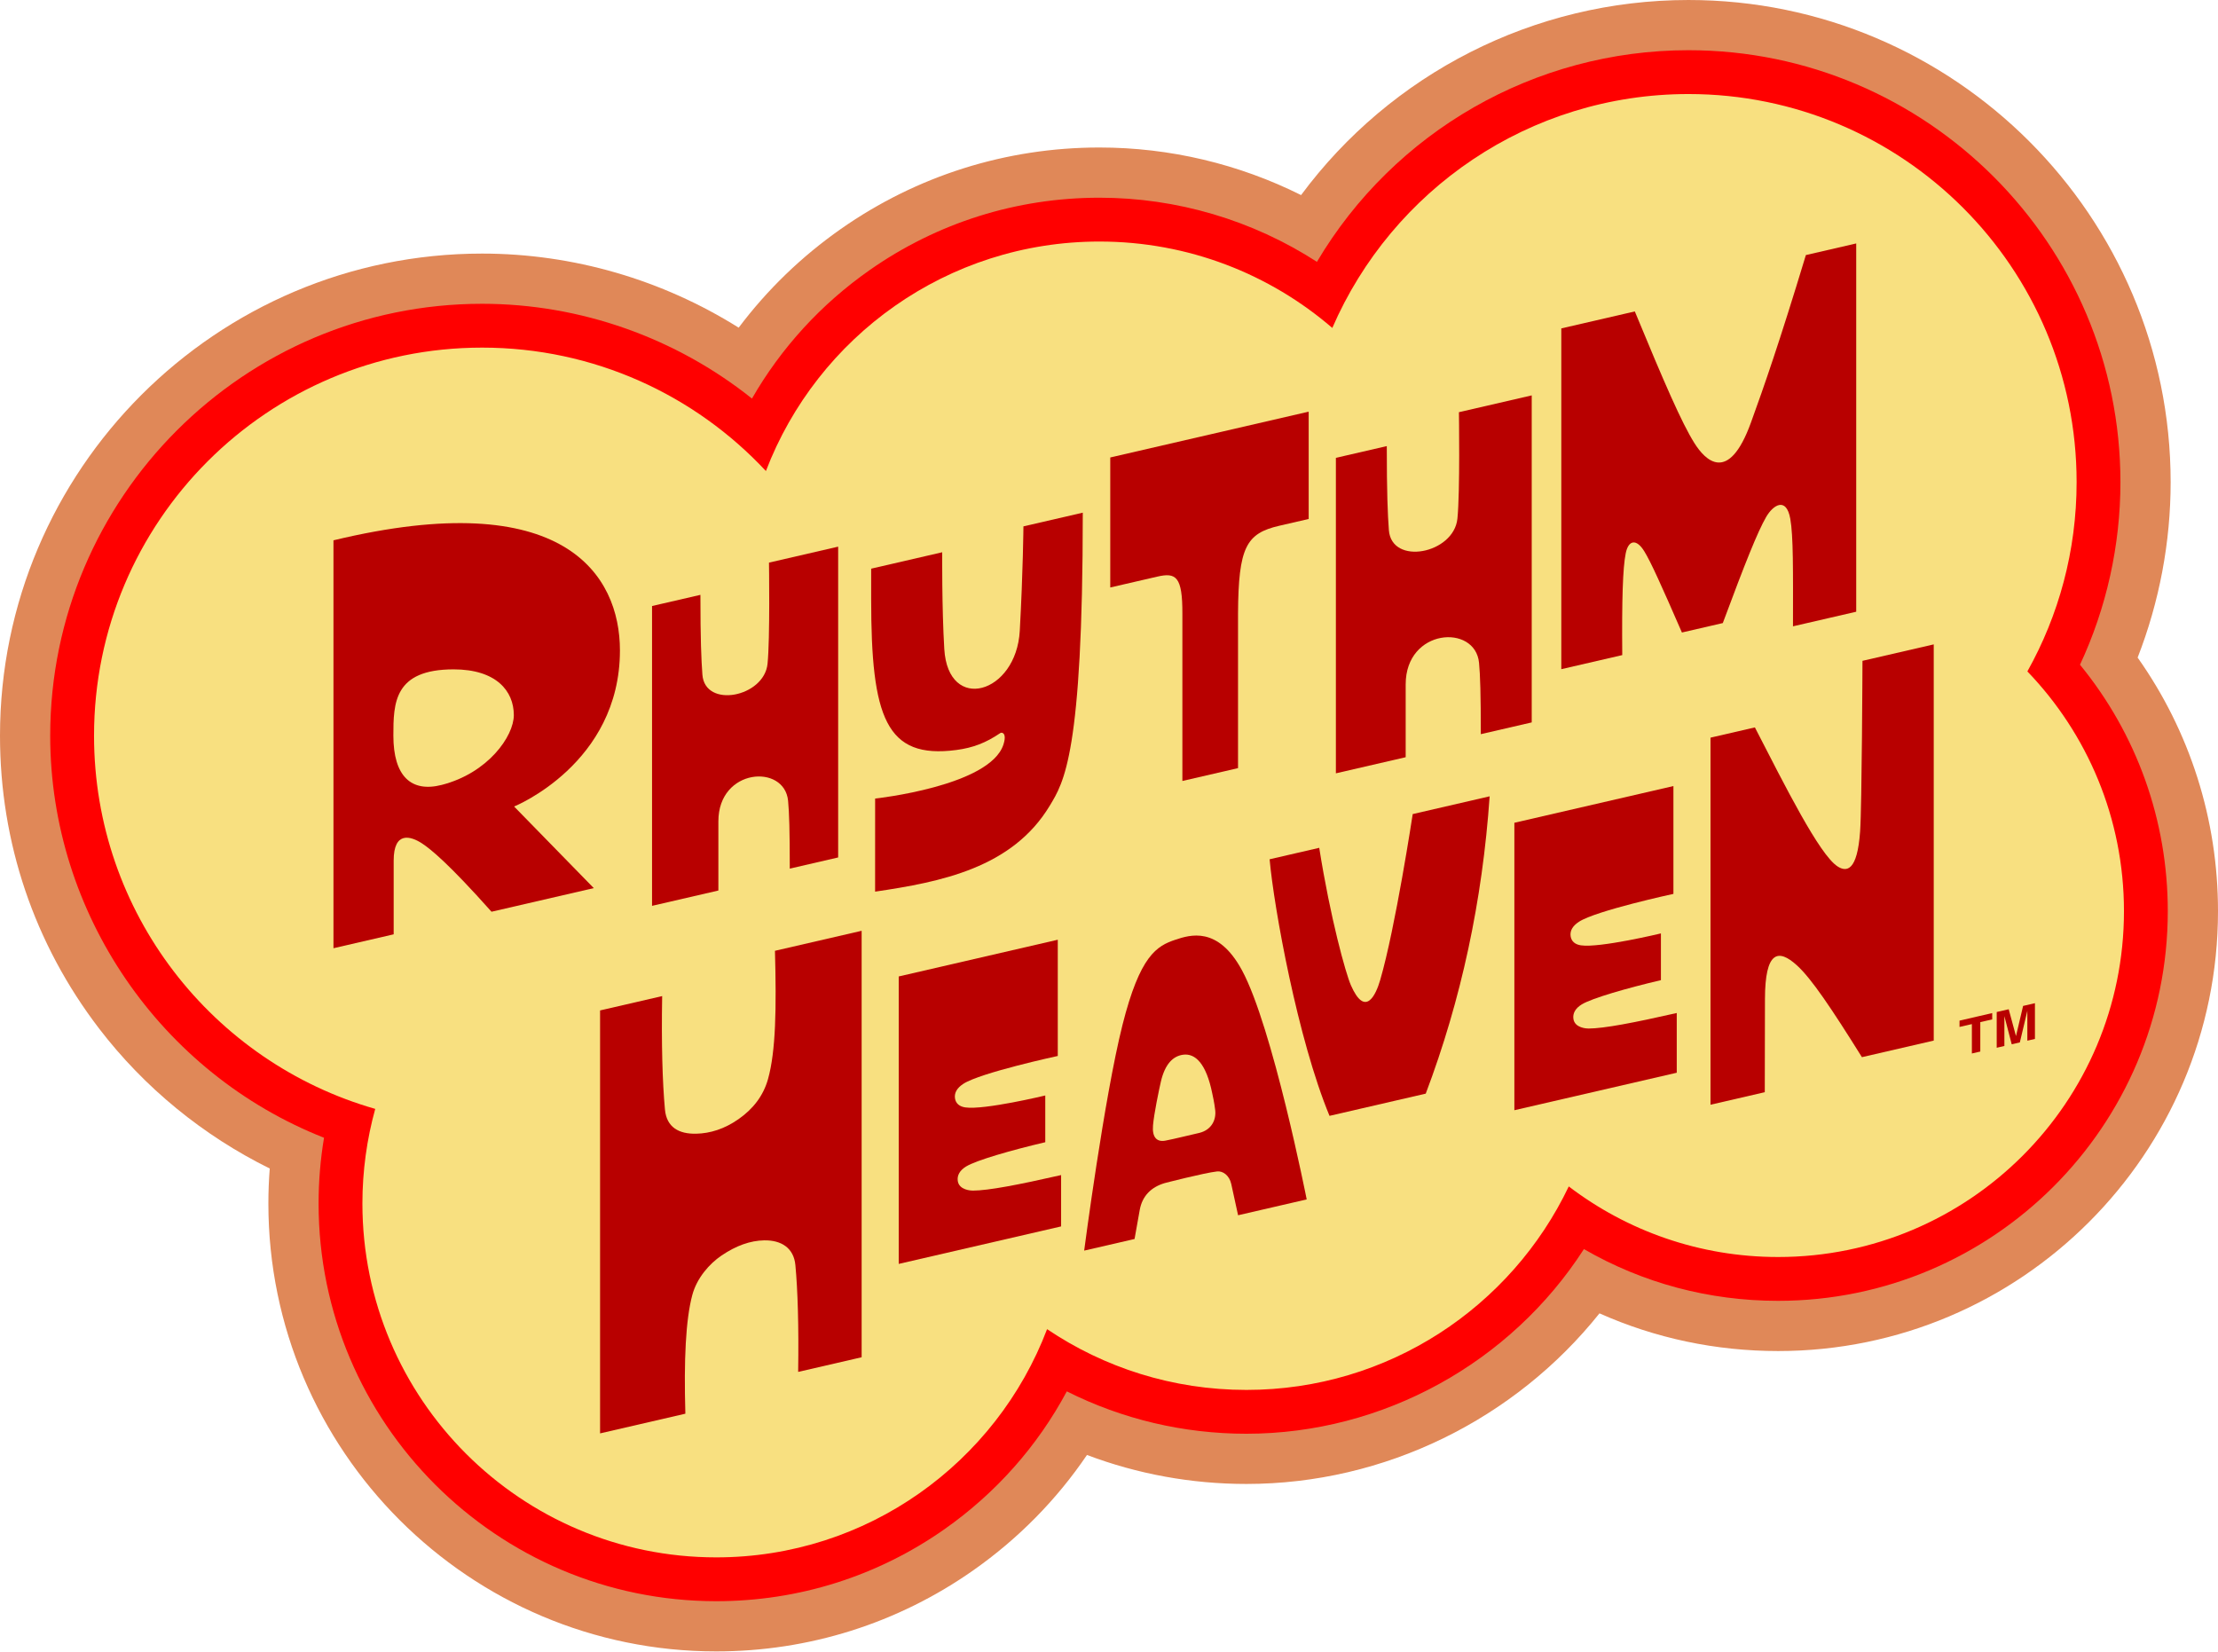
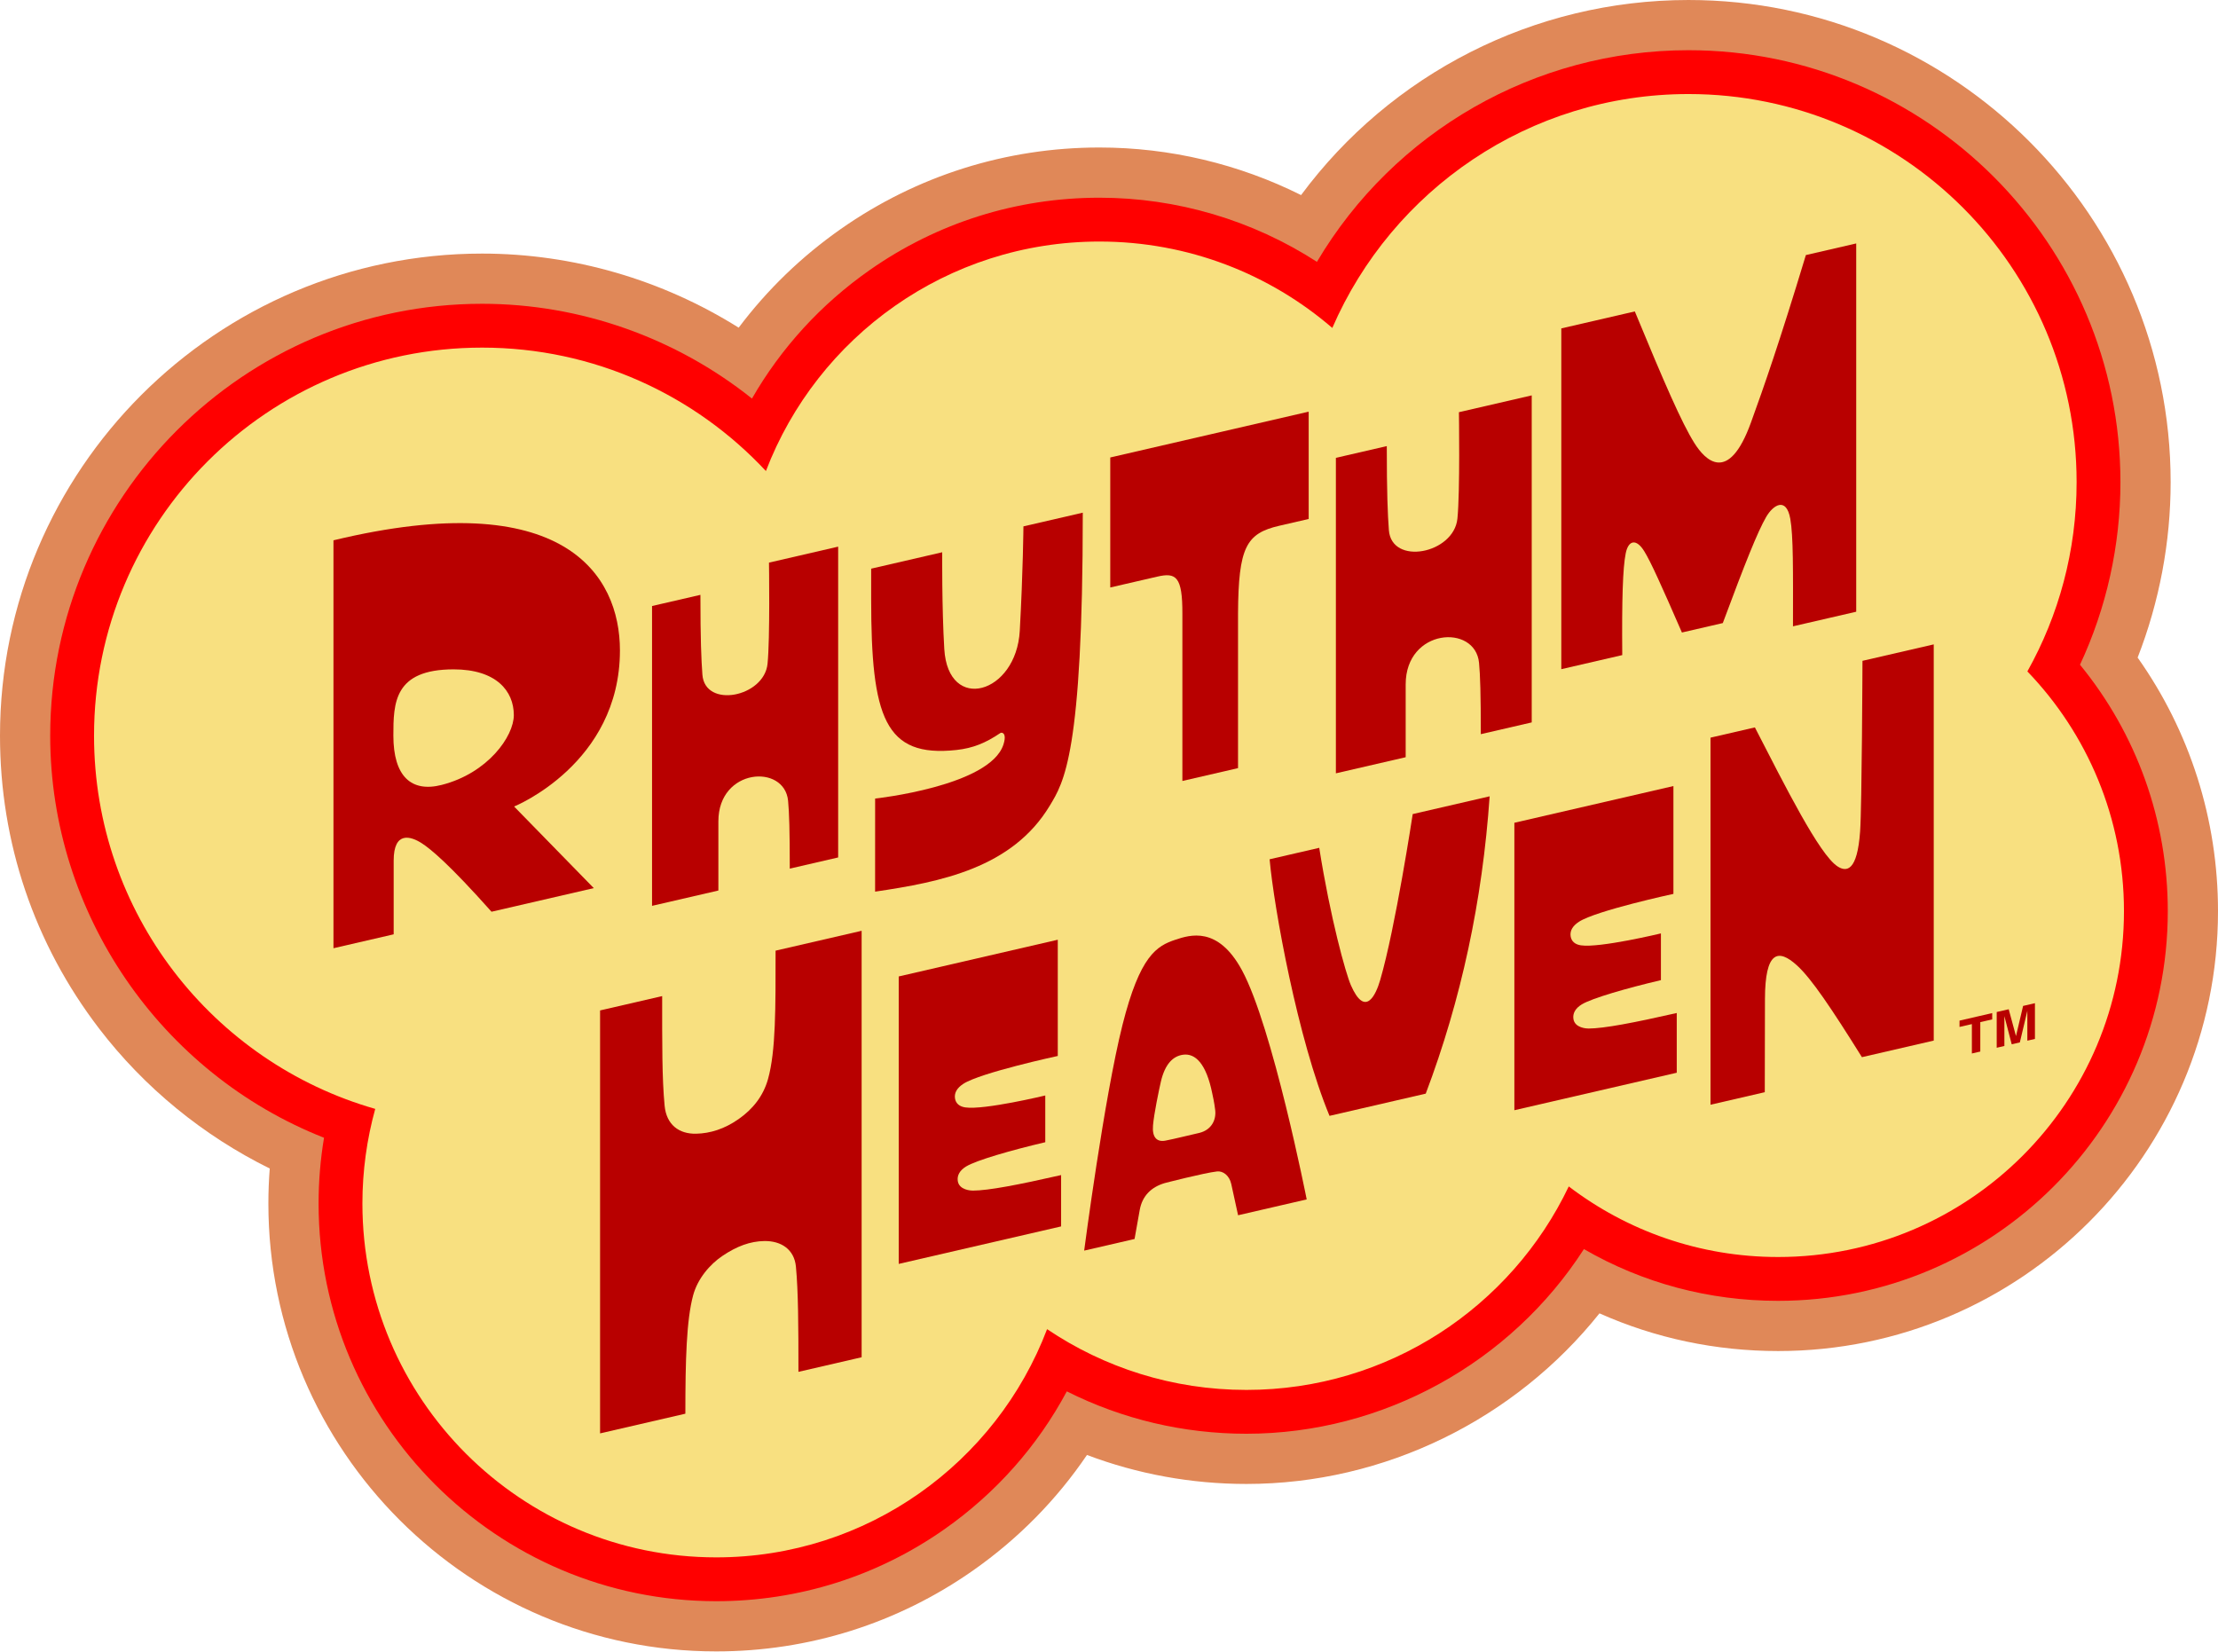
<svg xmlns="http://www.w3.org/2000/svg" version="1.1" id="svg1" width="666.667" height="496.355" viewBox="0 0 666.667 496.355">
  <defs id="defs1">
    <clipPath clipPathUnits="userSpaceOnUse" id="clipPath2">
      <path d="M 0,372.266 H 500 V 0 H 0 Z" transform="translate(-481.8831,-224.0316)" id="path2" />
    </clipPath>
    <clipPath clipPathUnits="userSpaceOnUse" id="clipPath4">
      <path d="M 0,372.266 H 500 V 0 H 0 Z" transform="translate(-468.8918,-222.4202)" id="path4" />
    </clipPath>
    <clipPath clipPathUnits="userSpaceOnUse" id="clipPath6">
      <path d="M 0,372.266 H 500 V 0 H 0 Z" transform="translate(-457.0276,-220.9139)" id="path6" />
    </clipPath>
    <clipPath clipPathUnits="userSpaceOnUse" id="clipPath8">
-       <path d="M 0,372.266 H 500 V 0 H 0 Z" transform="translate(-457.0208,-137.6717)" id="path8" />
+       <path d="M 0,372.266 H 500 V 0 H 0 Z" transform="translate(-457.0208,-137.6727)" id="path8" />
    </clipPath>
    <clipPath clipPathUnits="userSpaceOnUse" id="clipPath10">
      <path d="M 0,372.266 H 500 V 0 H 0 Z" transform="translate(-419.8547,-223.2986)" id="path10" />
    </clipPath>
    <clipPath clipPathUnits="userSpaceOnUse" id="clipPath12">
      <path d="M 0,372.266 H 500 V 0 H 0 Z" transform="translate(-358.1038,-140.409)" id="path12" />
    </clipPath>
    <clipPath clipPathUnits="userSpaceOnUse" id="clipPath14">
      <path d="M 0,372.266 H 500 V 0 H 0 Z" transform="translate(-318.4651,-188.7532)" id="path14" />
    </clipPath>
    <clipPath clipPathUnits="userSpaceOnUse" id="clipPath16">
      <path d="M 0,372.266 H 500 V 0 H 0 Z" transform="translate(-270.3987,-116.8914)" id="path16" />
    </clipPath>
    <clipPath clipPathUnits="userSpaceOnUse" id="clipPath18">
      <path d="M 0,372.266 H 500 V 0 H 0 Z" transform="translate(-219.3201,-103.8729)" id="path18" />
    </clipPath>
    <clipPath clipPathUnits="userSpaceOnUse" id="clipPath20">
-       <path d="M 0,372.266 H 500 V 0 H 0 Z" transform="translate(-174.698,-157.9329)" id="path20" />
+       <path d="M 0,372.266 H 500 V 0 H 0 Z" transform="translate(-174.8381,-157.9651)" id="path20" />
    </clipPath>
    <clipPath clipPathUnits="userSpaceOnUse" id="clipPath22">
      <path d="M 0,372.266 H 500 V 0 H 0 Z" transform="translate(-418.4436,-234.369)" id="path22" />
    </clipPath>
    <clipPath clipPathUnits="userSpaceOnUse" id="clipPath24">
      <path d="M 0,372.266 H 500 V 0 H 0 Z" transform="translate(-328.884,-279.3484)" id="path24" />
    </clipPath>
    <clipPath clipPathUnits="userSpaceOnUse" id="clipPath26">
      <path d="M 0,372.266 H 500 V 0 H 0 Z" transform="translate(-250.2844,-269.1419)" id="path26" />
    </clipPath>
    <clipPath clipPathUnits="userSpaceOnUse" id="clipPath28">
      <path d="M 0,372.266 H 500 V 0 H 0 Z" transform="translate(-244.0901,-256.6976)" id="path28" />
    </clipPath>
    <clipPath clipPathUnits="userSpaceOnUse" id="clipPath30">
      <path d="M 0,372.266 H 500 V 0 H 0 Z" transform="translate(-173.3499,-245.4373)" id="path30" />
    </clipPath>
    <clipPath clipPathUnits="userSpaceOnUse" id="clipPath32">
-       <path d="M 0,372.266 H 500 V 0 H 0 Z" transform="translate(-99.5637,-195.3255)" id="path32" />
+       <path d="M 0,372.266 H 500 V 0 H 0 Z" transform="translate(-99.5637,-195.326)" id="path32" />
    </clipPath>
  </defs>
  <g id="layer-MC0">
    <path id="path1" d="m 0,0 c 4.894,12.547 7.441,25.99 7.441,39.551 0,59.928 -48.754,108.683 -108.682,108.683 -34.925,0 -67.126,-16.686 -87.342,-43.975 -14.012,7.001 -29.565,10.725 -45.455,10.725 -20.991,0 -41.147,-6.349 -58.289,-18.36 -8.888,-6.229 -16.636,-13.735 -23.038,-22.255 -17.193,10.789 -37.267,16.702 -57.835,16.702 -59.928,0 -108.683,-48.755 -108.683,-108.683 0,-24.092 7.723,-46.916 22.335,-66.007 10.207,-13.335 23.493,-24.171 38.472,-31.557 -0.204,-2.623 -0.307,-5.258 -0.307,-7.897 0,-55.669 45.29,-100.959 100.959,-100.959 20.884,0 40.93,6.327 57.972,18.298 10.137,7.121 18.773,15.914 25.603,25.984 11.397,-4.307 23.536,-6.534 35.935,-6.534 31.208,0 60.532,14.581 79.601,38.459 12.554,-5.597 26.177,-8.498 40.267,-8.498 54.679,0 99.163,44.484 99.163,99.162 C 18.117,-36.458 11.765,-16.626 0,0" style="fill:#e08858;fill-opacity:1;fill-rule:nonzero;stroke:none" transform="matrix(1.333333,0,0,-1.333333,642.5108,197.6459)" clip-path="url(#clipPath2)" />
    <path id="path3" d="m 0,0 c 5.98,12.826 9.115,26.918 9.115,41.162 0,53.688 -43.678,97.366 -97.365,97.366 -34.693,0 -66.385,-18.377 -83.768,-47.706 -14.529,9.386 -31.55,14.456 -49.029,14.456 -18.655,0 -36.565,-5.64 -51.793,-16.312 -10.96,-7.68 -19.969,-17.542 -26.538,-28.964 -17.159,13.703 -38.677,21.363 -60.831,21.363 -53.687,0 -97.366,-43.678 -97.366,-97.365 0,-40.116 24.959,-76.144 61.728,-90.631 -0.816,-4.887 -1.227,-9.848 -1.227,-14.83 0,-49.429 40.213,-89.642 89.641,-89.642 18.544,0 36.341,5.616 51.467,16.241 11.591,8.143 20.974,18.746 27.565,31.059 12.5,-6.276 26.297,-9.552 40.478,-9.552 30.846,0 59.619,16.027 76.091,41.624 13.257,-7.66 28.192,-11.663 43.777,-11.663 48.438,0 87.845,39.407 87.845,87.845 C 19.79,-35.123 12.811,-15.654 0,0" style="fill:#ff0000;fill-opacity:1;fill-rule:nonzero;stroke:none" transform="matrix(1.333333,0,0,-1.333333,625.1891,199.7944)" clip-path="url(#clipPath4)" />
    <path id="path5" d="m 0,0 c 7.066,12.623 11.1,27.174 11.1,42.668 0,48.318 -39.168,87.486 -87.486,87.486 -35.965,0 -66.856,-21.705 -80.302,-52.728 -14.093,12.138 -32.436,19.478 -52.495,19.478 -34.318,0 -63.615,-21.483 -75.187,-51.733 -15.969,17.115 -38.72,27.82 -63.975,27.82 -48.317,0 -87.485,-39.168 -87.485,-87.485 0,-39.96 26.791,-73.661 63.391,-84.124 -1.881,-6.792 -2.891,-13.946 -2.891,-21.337 0,-44.051 35.71,-79.762 79.761,-79.762 34.079,0 63.16,21.375 74.583,51.446 12.831,-8.648 28.29,-13.698 44.927,-13.698 32.057,0 59.734,18.744 72.675,45.869 13.102,-9.979 29.454,-15.908 47.194,-15.908 43.058,0 77.964,34.906 77.964,77.965 C 21.774,-33.06 13.482,-14.015 0,0" style="fill:#f8e080;fill-opacity:1;fill-rule:nonzero;stroke:none" transform="matrix(1.333333,0,0,-1.333333,609.3701,201.8028)" clip-path="url(#clipPath6)" />
-     <path id="path7" d="M 0,0 V 6.729 L -1.691,-0.39 -3.523,-0.813 -5.175,5.534 v -6.728 l -1.731,-0.4 v 8.055 l 2.705,0.625 1.632,-6.013 0.019,0.005 1.592,6.756 2.67,0.617 V 0.396 Z M -12.504,-2.887 V 3.74 l -2.785,-0.643 v 1.424 l 7.368,1.702 V 4.799 l -2.685,-0.62 v -6.627 z" style="fill:#b80000;fill-opacity:1;fill-rule:nonzero;stroke:none" transform="matrix(1.333333,0,0,-1.333333,609.3611,312.7924)" clip-path="url(#clipPath8)" />
-     <path id="path9" d="m 0,0 c 0,0 -0.125,-32.699 -0.532,-38.451 -0.636,-8.984 -3.05,-9.225 -5.105,-7.877 -4.098,2.689 -11.758,18.002 -18.616,31.32 l -10.005,-2.31 v -82.747 l 12.235,2.825 0.041,20.996 c 0.021,10.777 2.963,11.478 7.24,7.563 3.244,-2.97 7.659,-9.522 14.617,-20.662 l 16.189,3.738 V 3.708 Z" style="fill:#b80000;fill-opacity:1;fill-rule:nonzero;stroke:none" transform="matrix(1.333333,0,0,-1.333333,559.8063,198.6232)" clip-path="url(#clipPath10)" />
-     <path id="path11" d="m 0,0 c -0.371,-0.002 -3.119,0.091 -3.413,2.188 -0.171,1.214 0.412,2.354 1.879,3.251 2.293,1.403 10.23,3.684 17.848,5.47 v 10.535 c 0,0 -13.794,-3.319 -18.037,-2.688 -1.288,0.192 -2.146,0.873 -2.317,2.063 -0.174,1.217 0.438,2.313 1.879,3.251 3.88,2.527 21.294,6.284 21.294,6.284 v 24.307 l -35.855,-8.277 v -64.797 l 36.606,8.451 V 3.501 C 10.114,1.281 3.511,0.019 0,0" style="fill:#b80000;fill-opacity:1;fill-rule:nonzero;stroke:none" transform="matrix(1.333333,0,0,-1.333333,477.4717,309.1427)" clip-path="url(#clipPath12)" />
-     <path id="path13" d="m 0,0 c 0,0 -3.884,-25.59 -7.332,-37.417 -0.986,-3.378 -3.368,-8.549 -6.607,-1.156 -1.161,2.648 -4.606,15.019 -7.133,30.967 l -11.187,-2.582 c 0.98,-10.966 6.35,-40.584 13.504,-57.839 l 21.693,5.008 c 7.986,21.133 12.777,43.453 14.405,67.023 z" style="fill:#b80000;fill-opacity:1;fill-rule:nonzero;stroke:none" transform="matrix(1.333333,0,0,-1.333333,424.6201,244.6837)" clip-path="url(#clipPath14)" />
-     <path id="path15" d="m 0,0 c -1.728,-0.376 -5.659,-1.372 -7.667,-1.748 -1.923,-0.376 -3.046,0.708 -2.809,3.451 0.216,2.568 1.344,8.01 1.772,9.847 0.945,4.064 2.804,5.759 4.989,6.063 2.801,0.391 5.248,-2.058 6.588,-8.696 C 3.002,8.275 3.329,6.943 3.542,5.133 3.801,2.936 2.722,0.686 0,0 m 9.562,36.684 c -5.43,10.002 -11.744,7.929 -14.978,6.858 -4.239,-1.402 -8.001,-3.579 -11.938,-19.193 -4.137,-16.414 -8.642,-50.893 -8.642,-50.893 l 11.358,2.622 1.167,6.537 c 0.564,3.157 2.574,5.163 5.637,6.065 0,0 8.801,2.284 11.806,2.626 1.268,0.144 2.76,-0.858 3.193,-2.845 l 1.535,-7.033 15.469,3.571 c 0,0 -7.695,38.948 -14.607,51.685" style="fill:#b80000;fill-opacity:1;fill-rule:nonzero;stroke:none" transform="matrix(1.333333,0,0,-1.333333,360.5316,340.4995)" clip-path="url(#clipPath16)" />
+     <path id="path7" d="m 0,0 v 6.729 l -1.691,-7.12 -1.832,-0.423 -1.652,6.348 v -6.729 l -1.731,-0.4 V 6.46 l 2.705,0.625 1.632,-6.013 0.019,0.005 1.592,6.756 2.67,0.617 V 0.395 Z m -12.504,-2.888 v 6.627 l -2.785,-0.643 v 1.425 l 7.368,1.701 V 4.798 l -2.685,-0.62 v -6.627 z" style="fill:#b80000;fill-opacity:1;fill-rule:nonzero;stroke:none" transform="matrix(1.333333,0,0,-1.333333,609.3611,312.7911)" clip-path="url(#clipPath8)" />
+     <path id="path9" d="m 0,0 c 0,0 -0.125,-32.699 -0.532,-38.45 -0.636,-8.985 -3.05,-9.226 -5.105,-7.878 -4.098,2.689 -11.758,18.002 -18.616,31.32 l -10.005,-2.31 v -82.747 l 12.235,2.825 0.041,20.996 c 0.021,10.777 2.963,11.478 7.24,7.563 3.244,-2.97 7.659,-9.522 14.617,-20.662 l 16.189,3.738 V 3.708 Z" style="fill:#b80000;fill-opacity:1;fill-rule:nonzero;stroke:none" transform="matrix(1.333333,0,0,-1.333333,559.8063,198.6232)" clip-path="url(#clipPath10)" />
+     <path id="path11" d="m 0,0 c -0.371,-0.002 -3.119,0.091 -3.413,2.188 -0.171,1.214 0.412,2.354 1.879,3.251 2.293,1.403 10.23,3.684 17.848,5.471 v 10.534 c 0,0 -13.794,-3.319 -18.037,-2.688 -1.288,0.192 -2.146,0.873 -2.317,2.063 -0.174,1.217 0.438,2.313 1.879,3.251 3.88,2.527 21.294,6.284 21.294,6.284 v 24.308 l -35.855,-8.278 v -64.797 l 36.606,8.451 V 3.501 C 10.114,1.281 3.511,0.019 0,0" style="fill:#b80000;fill-opacity:1;fill-rule:nonzero;stroke:none" transform="matrix(1.333333,0,0,-1.333333,477.4717,309.1427)" clip-path="url(#clipPath12)" />
+     <path id="path13" d="m 0,0 c 0,0 -3.884,-25.59 -7.332,-37.417 -0.986,-3.378 -3.368,-8.548 -6.607,-1.156 -1.161,2.648 -4.606,15.019 -7.133,30.967 l -11.187,-2.582 c 0.98,-10.966 6.35,-40.584 13.504,-57.839 l 21.693,5.008 c 7.986,21.133 12.777,43.453 14.405,67.023 z" style="fill:#b80000;fill-opacity:1;fill-rule:nonzero;stroke:none" transform="matrix(1.333333,0,0,-1.333333,424.6201,244.6837)" clip-path="url(#clipPath14)" />
+     <path id="path15" d="m 0,0 c -1.728,-0.376 -5.659,-1.372 -7.667,-1.748 -1.923,-0.376 -3.046,0.708 -2.809,3.451 0.216,2.568 1.344,8.01 1.772,9.847 0.945,4.064 2.804,5.759 4.989,6.063 2.801,0.391 5.248,-2.057 6.588,-8.696 C 3.002,8.275 3.329,6.943 3.542,5.133 3.801,2.936 2.722,0.686 0,0 m 9.562,36.684 c -5.43,10.002 -11.744,7.929 -14.978,6.858 -4.239,-1.402 -8.001,-3.579 -11.938,-19.193 -4.137,-16.414 -8.642,-50.893 -8.642,-50.893 l 11.358,2.622 1.167,6.537 c 0.564,3.157 2.574,5.163 5.637,6.065 0,0 8.801,2.284 11.806,2.626 1.268,0.144 2.76,-0.858 3.193,-2.845 l 1.535,-7.033 15.469,3.571 c 0,0 -7.695,38.948 -14.607,51.685" style="fill:#b80000;fill-opacity:1;fill-rule:nonzero;stroke:none" transform="matrix(1.333333,0,0,-1.333333,360.5316,340.4995)" clip-path="url(#clipPath16)" />
    <path id="path17" d="M 0,0 C -0.371,-0.002 -3.119,0.092 -3.413,2.188 -3.583,3.402 -3,4.543 -1.534,5.439 0.759,6.843 8.696,9.124 16.314,10.91 v 10.535 c 0,0 -13.794,-3.319 -18.036,-2.688 -1.289,0.191 -2.147,0.872 -2.318,2.062 -0.174,1.217 0.439,2.314 1.879,3.252 3.88,2.527 21.294,6.283 21.294,6.283 v 26.201 l -35.855,-8.278 v -64.798 l 36.606,8.452 V 3.502 C 10.115,1.282 3.511,0.02 0,0" style="fill:#b80000;fill-opacity:1;fill-rule:nonzero;stroke:none" transform="matrix(1.333333,0,0,-1.333333,292.4268,357.8575)" clip-path="url(#clipPath18)" />
-     <path id="path19" d="m 0,0 c 0.344,-12.911 0.206,-22.575 -1.566,-28.917 -1.076,-3.851 -3.444,-6.783 -6.607,-9.002 -3.222,-2.261 -6.451,-3.251 -9.614,-3.314 -3.856,-0.076 -6.644,1.425 -7.014,5.471 -0.564,6.158 -0.814,14.766 -0.626,25.552 l -13.997,-3.232 v -95.345 l 19.226,4.439 c -0.344,12.161 0.071,21.181 1.566,26.76 1.019,3.8 3.808,7.018 6.607,8.909 3.271,2.209 6.444,3.355 9.613,3.407 3.852,0.063 6.652,-1.724 7.015,-5.564 0.532,-5.627 0.783,-13.746 0.626,-24.092 l 14.311,3.303 V 4.511 Z" style="fill:#b80000;fill-opacity:1;fill-rule:nonzero;stroke:none" transform="matrix(1.333333,0,0,-1.333333,232.9307,285.7775)" clip-path="url(#clipPath20)" />
+     <path id="path19" d="m 0,0 c 0,-12.93 0.065,-22.607 -1.706,-28.949 -1.076,-3.851 -3.444,-6.783 -6.607,-9.003 -3.222,-2.26 -6.451,-3.251 -9.614,-3.313 -3.856,-0.076 -6.676,2.022 -7.087,6.307 -0.592,6.156 -0.553,13.935 -0.553,24.715 l -13.997,-3.231 v -95.345 l 19.226,4.439 c 0,12.133 0.249,21.078 1.744,26.656 1.02,3.802 3.792,7.011 6.591,8.9 3.271,2.209 6.28,3.314 9.449,3.366 3.852,0.062 6.776,-1.926 7.139,-5.767 0.533,-5.627 0.567,-13.278 0.567,-23.721 l 14.247,3.289 V 4.479 Z" style="fill:#b80000;fill-opacity:1;fill-rule:nonzero;stroke:none" transform="matrix(1.333333,0,0,-1.333333,233.1175,285.7345)" clip-path="url(#clipPath20)" />
    <path id="path21" d="m 0,0 v 83.019 l -11.349,-2.62 C -17.368,60.523 -20.772,50.804 -23.742,42.612 -28.797,28.67 -34.054,34.143 -36.491,38.035 -39.343,42.586 -43.2,51.454 -49.909,67.693 l -16.573,-3.826 v -76.818 l 13.742,3.173 c -0.105,12.435 0.111,19.682 0.783,22.963 0.603,2.947 2.379,3.363 4.18,0.439 1.481,-2.405 3.824,-7.608 8.485,-18.309 l 9.217,2.128 c 5.078,13.648 7.823,20.524 9.76,23.893 1.573,2.735 4.549,4.66 5.455,-0.397 0.684,-3.826 0.627,-11.522 0.606,-24.23 z" style="fill:#b80000;fill-opacity:1;fill-rule:nonzero;stroke:none" transform="matrix(1.333333,0,0,-1.333333,557.9248,183.8627)" clip-path="url(#clipPath22)" />
-     <path id="path23" d="m 0,0 c 0,0 0.272,-18.031 -0.342,-24 -0.815,-7.922 -14.857,-10.657 -15.452,-2.56 -0.265,3.614 -0.469,8.274 -0.469,18.916 l -11.474,-2.649 v -71.116 l 15.734,3.633 v 16.423 c 0,12.631 15.691,13.688 16.536,4.858 0.266,-2.776 0.402,-7.104 0.402,-16.085 l 11.474,2.649 v 73.72 z" style="fill:#b80000;fill-opacity:1;fill-rule:nonzero;stroke:none" transform="matrix(1.333333,0,0,-1.333333,438.512,123.8901)" clip-path="url(#clipPath24)" />
-     <path id="path25" d="m 0,0 v -29.308 l 10.588,2.444 c 4.22,0.974 5.701,0.079 5.671,-8.398 v -37.664 l 12.544,2.896 v 34.854 c 0.087,14.962 1.843,18.059 9.284,19.777 l 6.643,1.534 v 24.192 z" style="fill:#b80000;fill-opacity:1;fill-rule:nonzero;stroke:none" transform="matrix(1.333333,0,0,-1.333333,333.7125,137.4988)" clip-path="url(#clipPath26)" />
-     <path id="path27" d="m 0,0 -13.379,-3.088 c 0,0 -0.083,-10.124 -0.824,-23.531 -0.786,-14.252 -16.14,-18.622 -17.017,-4.124 -0.56,9.261 -0.47,21.818 -0.47,21.818 l -16.015,-3.698 v -6.856 c 0,-26.701 3.309,-36.119 19.197,-34.021 3.761,0.498 6.644,1.606 9.88,3.797 0.202,0.137 0.458,0.14 0.698,-0.046 0.23,-0.178 0.603,-0.777 0.042,-2.52 -3.025,-9.389 -28.923,-12.179 -28.923,-12.179 l -0.006,-20.982 c 14.804,2.179 30.919,5.331 39.375,19.38 C -4.284,-60.802 0,-54.466 0,0" style="fill:#b80000;fill-opacity:1;fill-rule:nonzero;stroke:none" transform="matrix(1.333333,0,0,-1.333333,325.4535,154.0912)" clip-path="url(#clipPath28)" />
-     <path id="path29" d="m 0,0 c 0,0 0.259,-17.137 -0.325,-22.81 -0.775,-7.528 -14.12,-10.128 -14.685,-2.433 -0.252,3.435 -0.445,7.865 -0.445,17.978 L -26.361,-9.782 V -77.37 l 14.954,3.453 v 15.608 c 0,12.005 14.912,13.009 15.716,4.618 0.252,-2.639 0.38,-6.752 0.38,-15.288 l 10.906,2.518 V 3.6 Z" style="fill:#b80000;fill-opacity:1;fill-rule:nonzero;stroke:none" transform="matrix(1.333333,0,0,-1.333333,231.1332,169.1049)" clip-path="url(#clipPath30)" />
-     <path id="path31" d="m 0,0 c -6.848,-1.746 -10.887,1.922 -10.887,11.127 0,7.343 0.139,14.923 13.581,14.923 9.571,0 13.573,-4.846 13.573,-10.313 C 16.267,10.977 10.442,2.663 0,0 m 40.187,30.329 c 0,16.906 -12.458,37.356 -64.578,24.811 v -91.951 l 13.573,3.133 v 16.614 c 0,6.751 3.89,5.508 6.372,3.891 1.928,-1.256 6.017,-4.551 15.683,-15.413 l 23.058,5.324 -17.968,18.397 c 0,0 23.86,9.607 23.86,35.194" style="fill:#b80000;fill-opacity:1;fill-rule:nonzero;stroke:none" transform="matrix(1.333333,0,0,-1.333333,132.7516,235.9207)" clip-path="url(#clipPath32)" />
+     <path id="path23" d="m 0,0 c 0,0 0.272,-18.031 -0.342,-24 -0.815,-7.921 -14.857,-10.657 -15.452,-2.56 -0.265,3.614 -0.469,8.274 -0.469,18.916 l -11.474,-2.649 v -71.116 l 15.734,3.633 v 16.423 c 0,12.631 15.691,13.688 16.536,4.859 0.266,-2.777 0.402,-7.105 0.402,-16.086 l 11.474,2.649 v 73.72 z" style="fill:#b80000;fill-opacity:1;fill-rule:nonzero;stroke:none" transform="matrix(1.333333,0,0,-1.333333,438.512,123.8901)" clip-path="url(#clipPath24)" />
+     <path id="path25" d="m 0,0 v -29.308 l 10.588,2.444 c 4.22,0.975 5.701,0.079 5.671,-8.398 v -37.664 l 12.544,2.896 v 34.854 c 0.087,14.962 1.843,18.059 9.284,19.777 l 6.643,1.534 v 24.192 z" style="fill:#b80000;fill-opacity:1;fill-rule:nonzero;stroke:none" transform="matrix(1.333333,0,0,-1.333333,333.7125,137.4988)" clip-path="url(#clipPath26)" />
+     <path id="path27" d="m 0,0 -13.379,-3.088 c 0,0 -0.083,-10.124 -0.824,-23.531 -0.786,-14.252 -16.14,-18.622 -17.017,-4.124 -0.56,9.261 -0.47,21.818 -0.47,21.818 l -16.015,-3.697 v -6.857 c 0,-26.701 3.068,-35.762 19.197,-34.021 3.772,0.408 6.644,1.606 9.88,3.797 0.202,0.137 0.458,0.14 0.698,-0.046 0.23,-0.178 0.603,-0.777 0.042,-2.52 -3.025,-9.389 -28.923,-12.179 -28.923,-12.179 l -0.006,-20.982 c 14.804,2.179 30.919,5.331 39.375,19.38 C -4.284,-60.802 0,-54.466 0,0" style="fill:#b80000;fill-opacity:1;fill-rule:nonzero;stroke:none" transform="matrix(1.333333,0,0,-1.333333,325.4535,154.0912)" clip-path="url(#clipPath28)" />
+     <path id="path29" d="m 0,0 c 0,0 0.259,-17.137 -0.325,-22.81 -0.775,-7.528 -14.12,-10.128 -14.685,-2.433 -0.252,3.435 -0.445,7.865 -0.445,17.978 L -26.361,-9.782 V -77.37 l 14.954,3.453 v 15.608 c 0,12.005 14.912,13.009 15.716,4.618 0.252,-2.639 0.38,-6.752 0.38,-15.288 l 10.906,2.518 V 3.601 Z" style="fill:#b80000;fill-opacity:1;fill-rule:nonzero;stroke:none" transform="matrix(1.333333,0,0,-1.333333,231.1332,169.1049)" clip-path="url(#clipPath30)" />
+     <path id="path31" d="m 0,0 c -6.848,-1.746 -10.887,1.922 -10.887,11.127 0,7.342 0.139,14.922 13.581,14.922 9.571,0 13.573,-4.846 13.573,-10.312 C 16.267,10.976 10.442,2.662 0,0 m 40.187,30.328 c 0,16.907 -12.458,37.357 -64.578,24.812 v -91.952 l 13.573,3.134 v 16.613 c 0,6.752 3.89,5.508 6.372,3.892 1.928,-1.256 6.017,-4.552 15.683,-15.413 l 23.058,5.323 -17.968,18.397 c 0,0 23.86,9.607 23.86,35.194" style="fill:#b80000;fill-opacity:1;fill-rule:nonzero;stroke:none" transform="matrix(1.333333,0,0,-1.333333,132.7516,235.92)" clip-path="url(#clipPath32)" />
  </g>
</svg>
